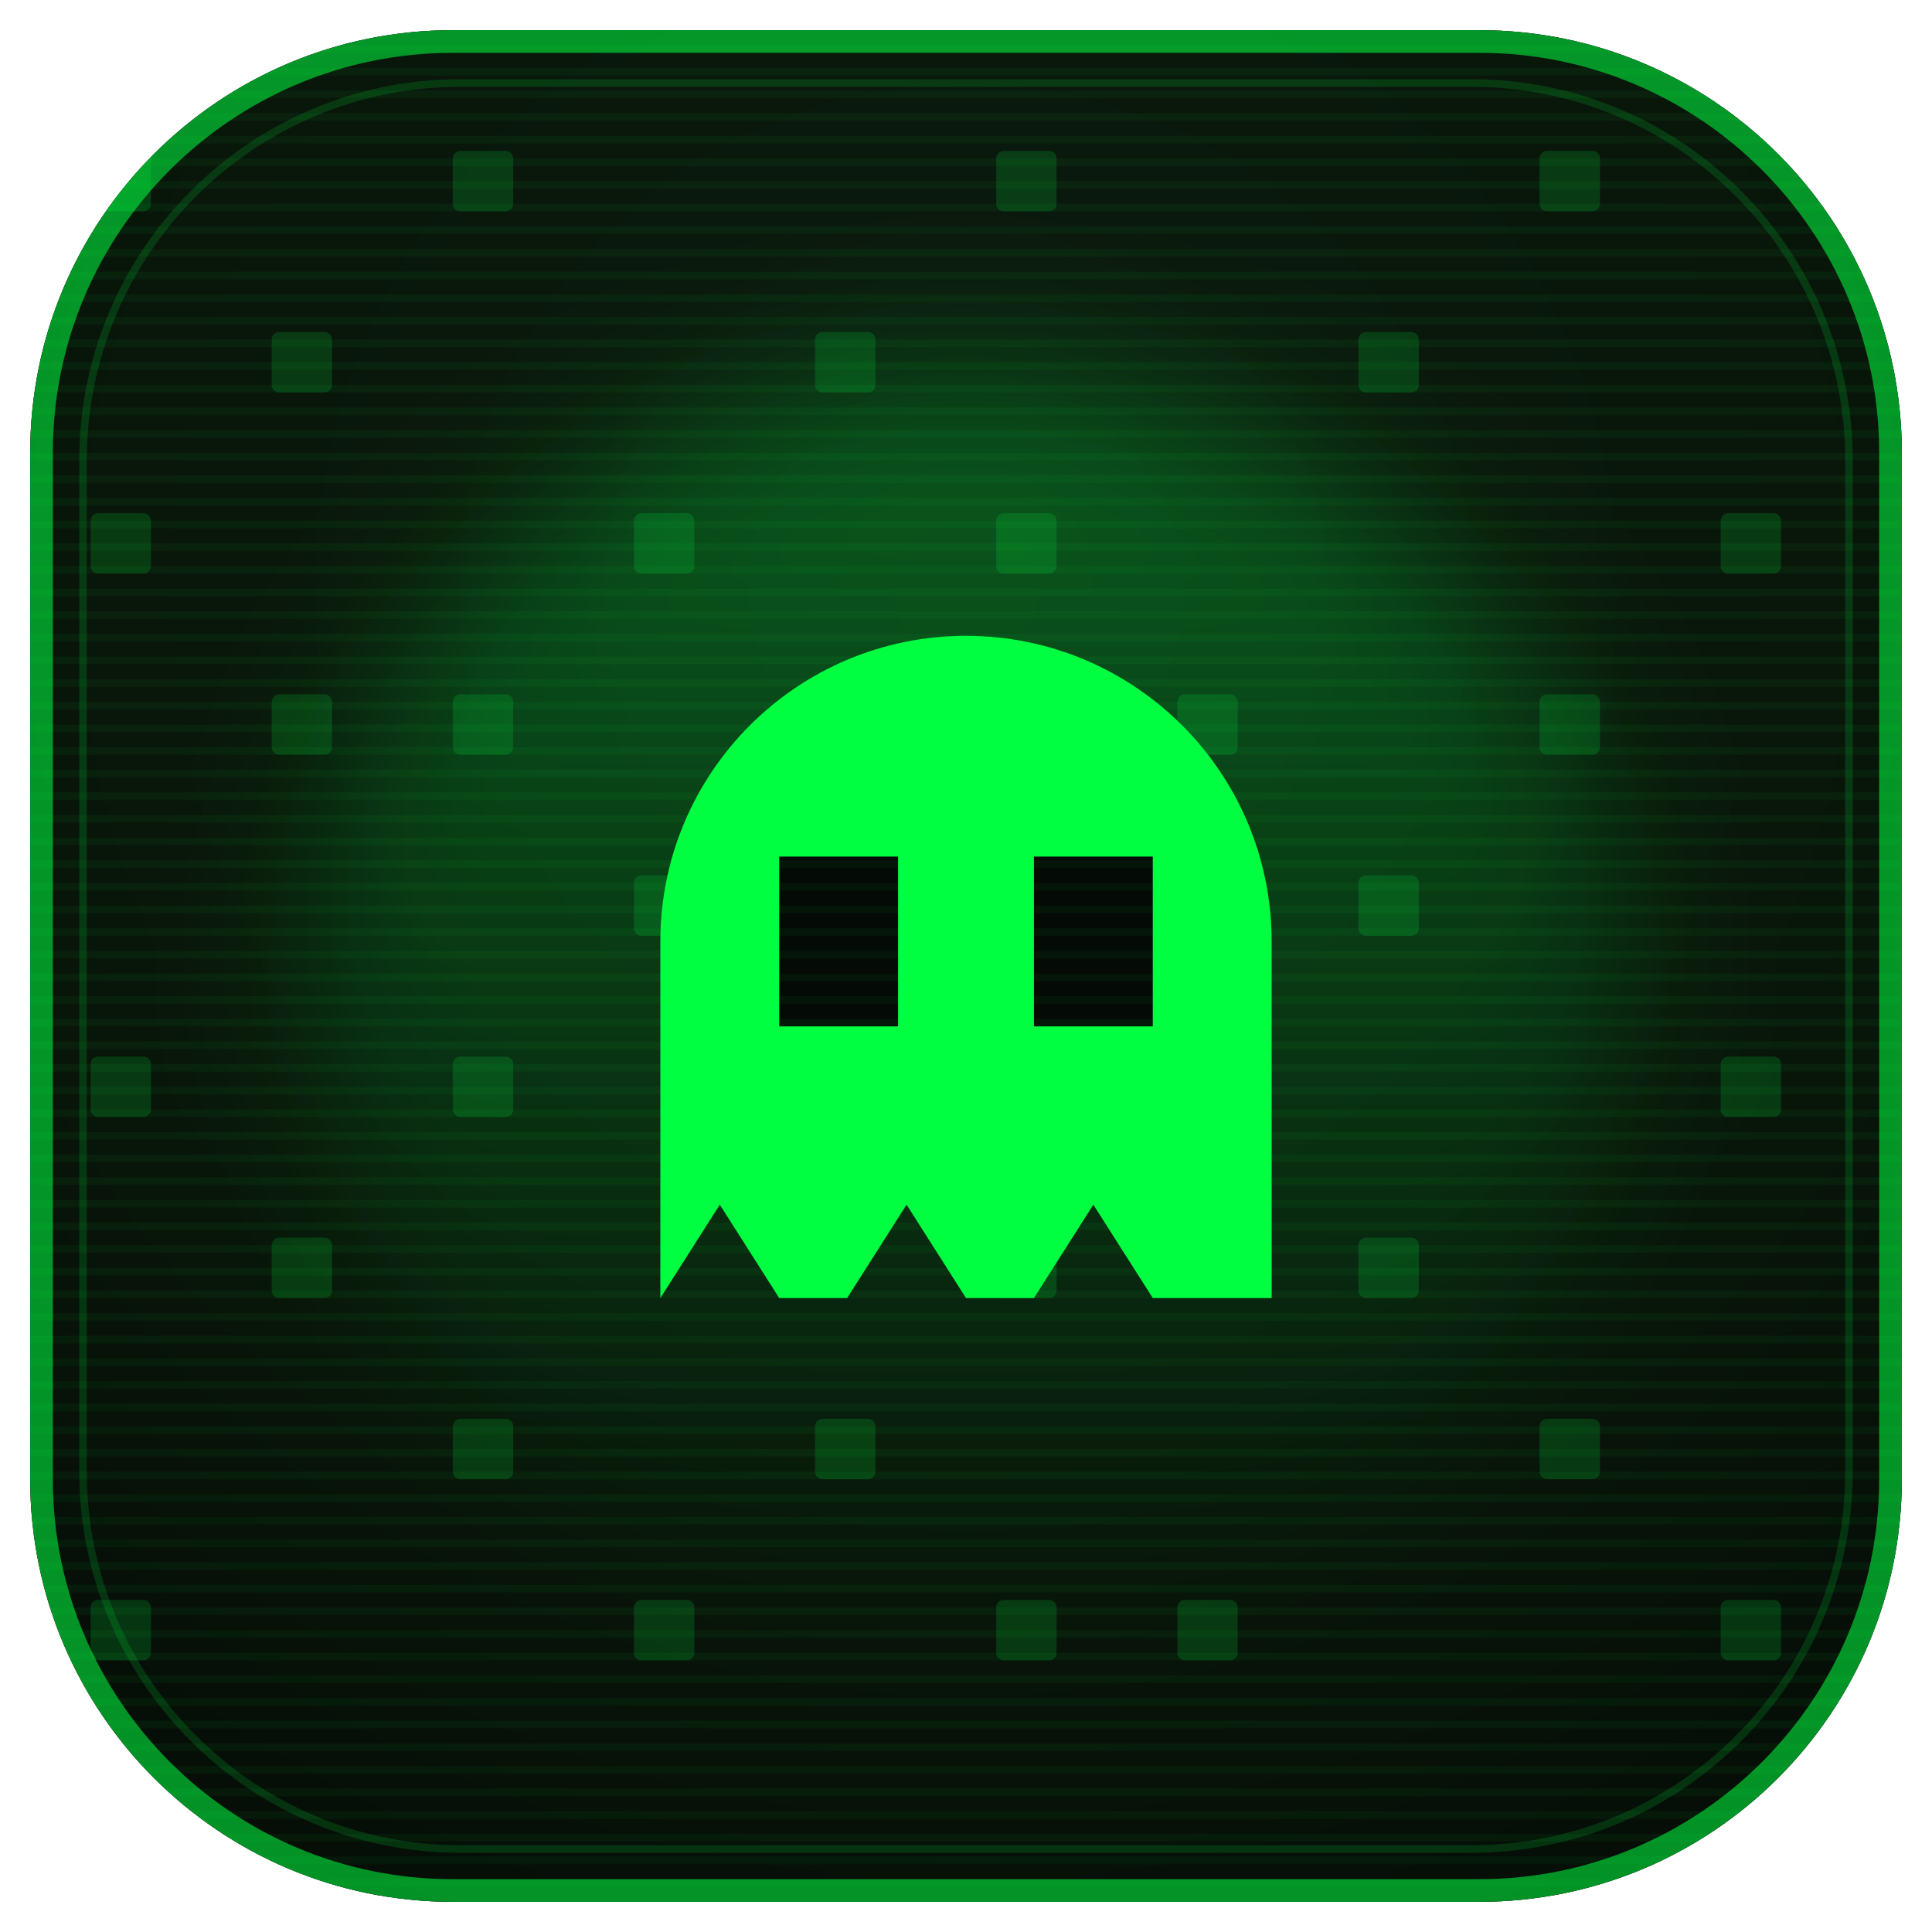
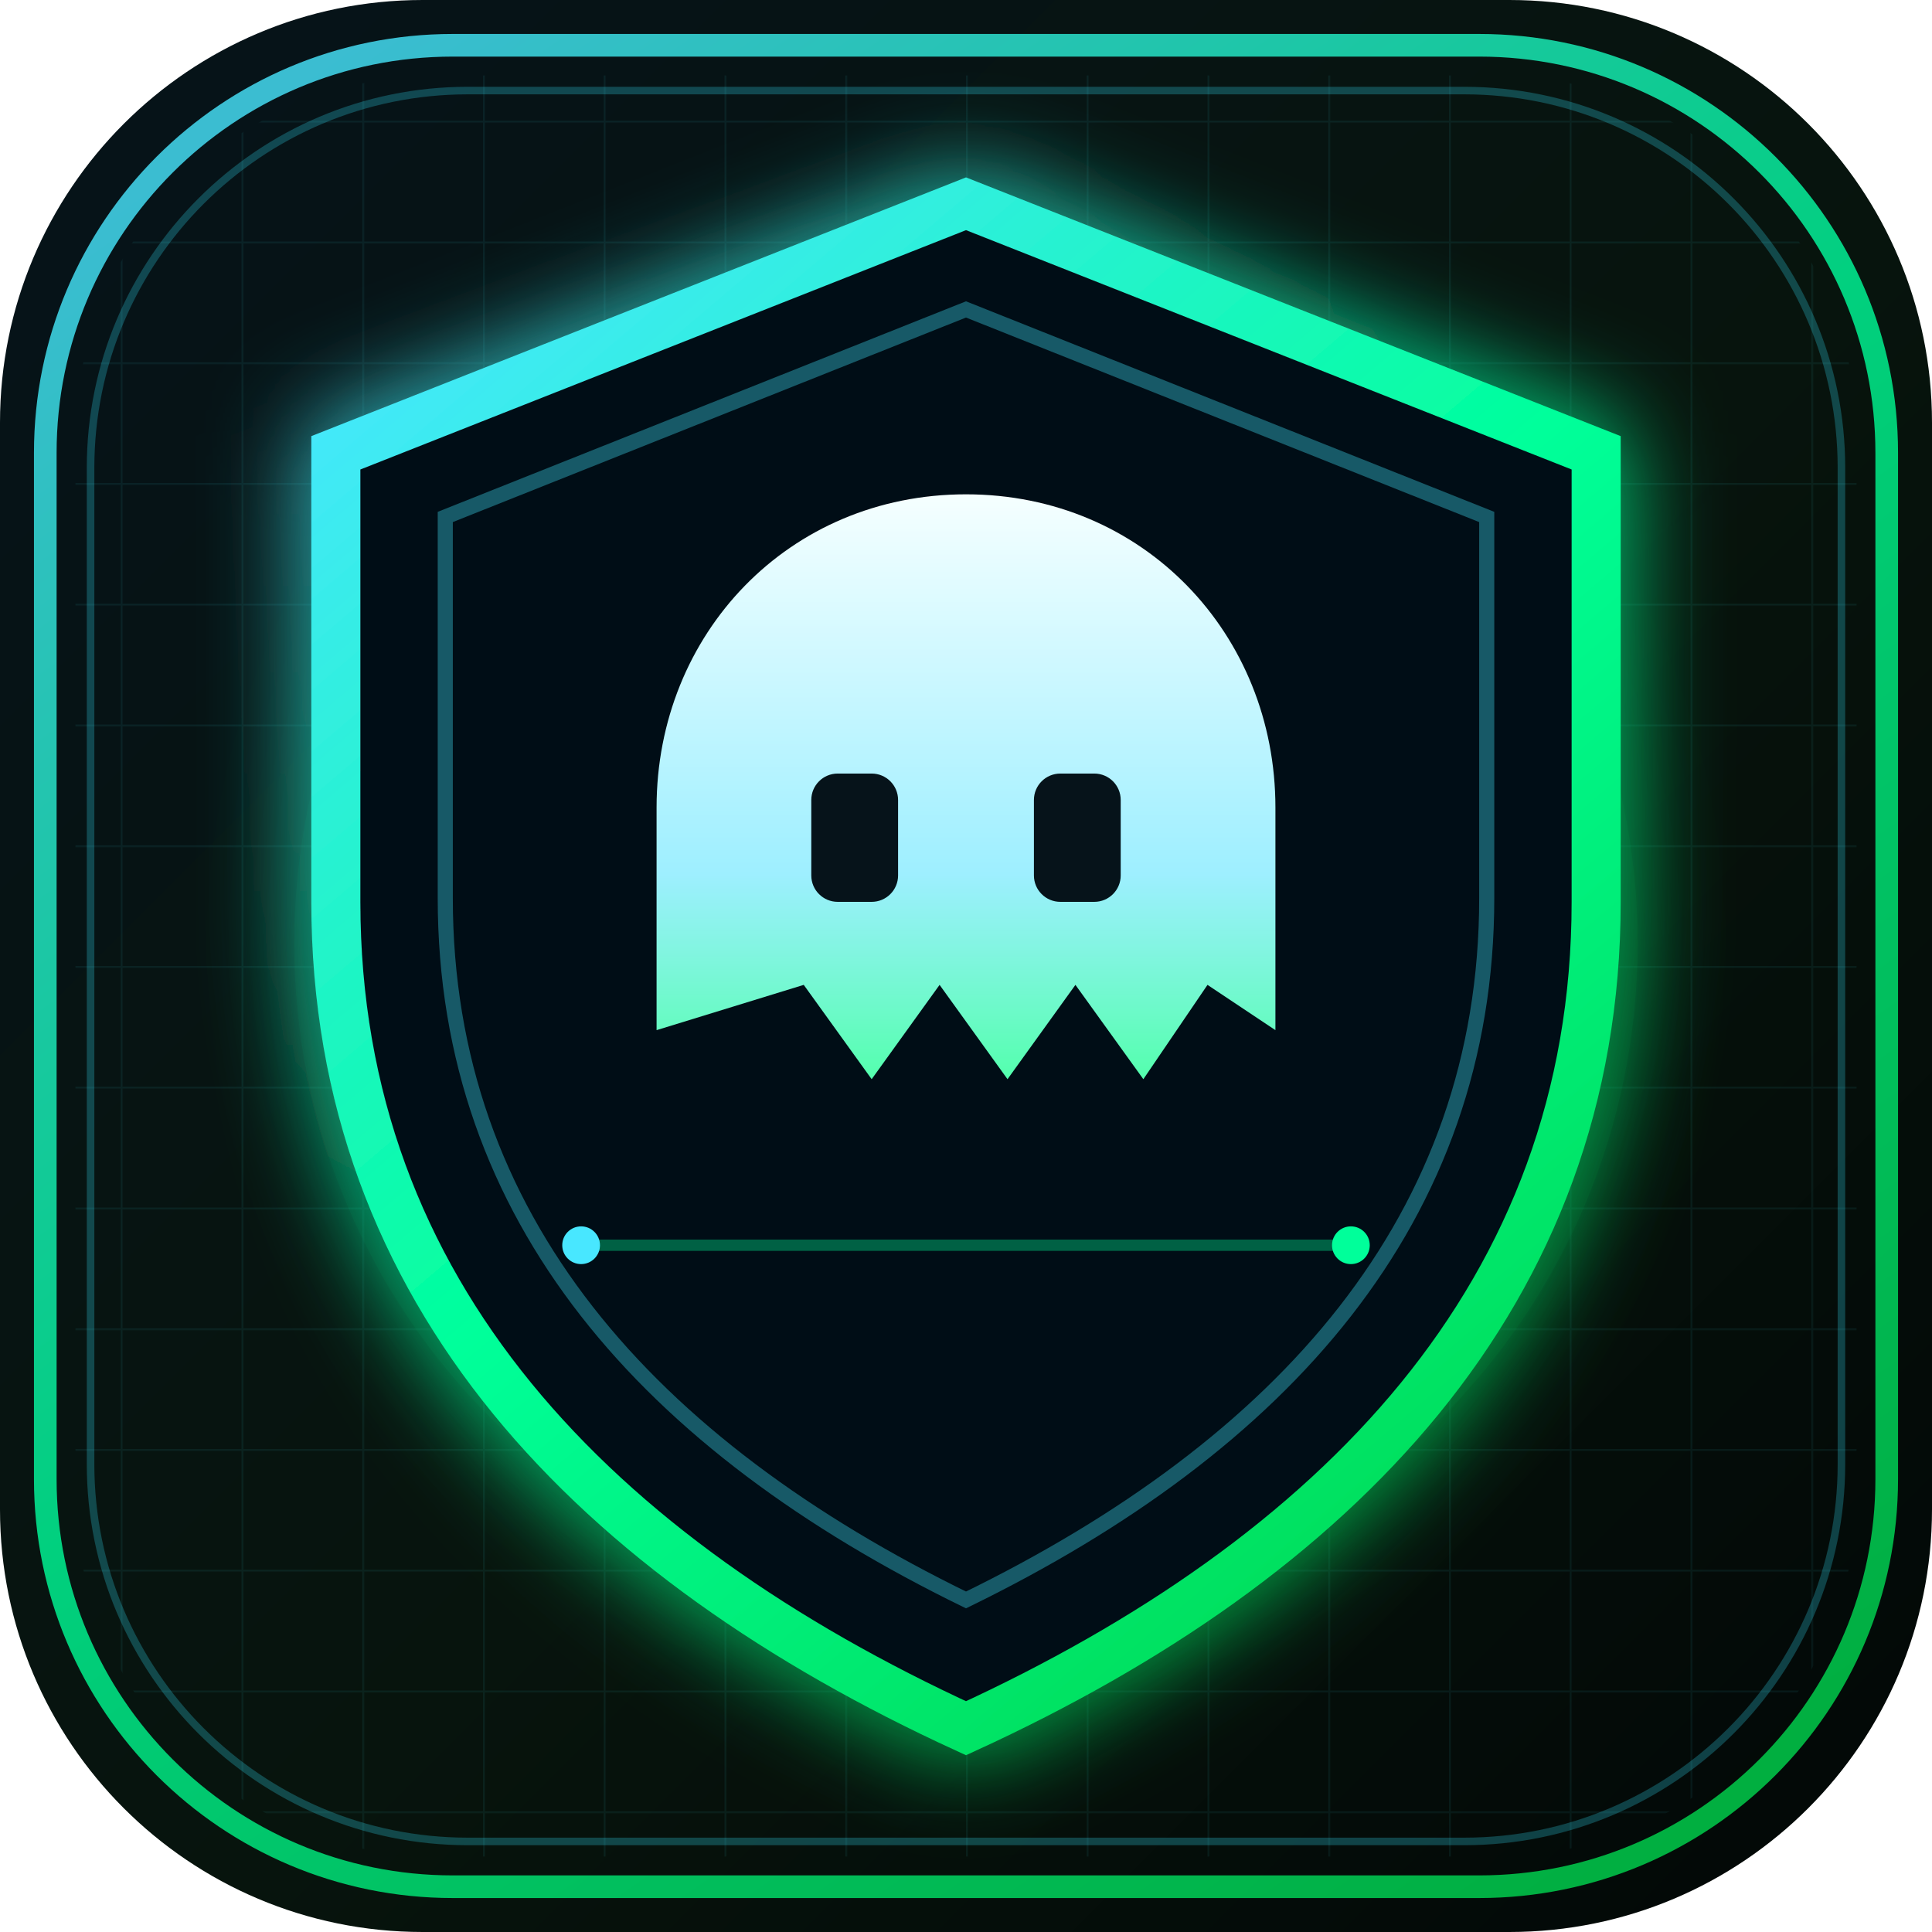
- <svg xmlns="http://www.w3.org/2000/svg" viewBox="0 0 512 512" width="512" height="512">
+ <svg xmlns="http://www.w3.org/2000/svg" viewBox="0 0 512 512">
  <defs>
-     <radialGradient id="bgGrad" cx="0.5" cy="0.3" r="0.9">
-       <stop offset="0" stop-color="#0c1c10" />
-       <stop offset="0.6" stop-color="#081509" />
-       <stop offset="1" stop-color="#040a06" />
-     </radialGradient>
-     <linearGradient id="glow" x1="0" y1="0" x2="0" y2="1">
-       <stop offset="0" stop-color="#00ff41" stop-opacity="0.28" />
-       <stop offset="1" stop-color="#00ff41" stop-opacity="0" />
+     <linearGradient id="bg" x1="0" y1="0" x2="1" y2="1">
+       <stop stop-color="#06131a" />
+       <stop offset=".55" stop-color="#07140d" />
+       <stop offset="1" stop-color="#020706" />
    </linearGradient>
-     <pattern id="scan" width="4" height="6" patternUnits="userSpaceOnUse">
-       <rect width="4" height="2" fill="#00ff41" opacity="0.05" />
+     <linearGradient id="shield" x1=".15" y1="0" x2=".85" y2="1">
+       <stop stop-color="#48e7ff" />
+       <stop offset=".48" stop-color="#00ff9a" />
+       <stop offset="1" stop-color="#00d84f" />
+     </linearGradient>
+     <linearGradient id="ghost" x1="0" y1="0" x2="0" y2="1">
+       <stop stop-color="#f5ffff" />
+       <stop offset=".65" stop-color="#9eefff" />
+       <stop offset="1" stop-color="#54ffae" />
+     </linearGradient>
+     <filter id="glow" x="-50%" y="-50%" width="200%" height="200%">
+       <feGaussianBlur stdDeviation="13" result="b" />
+       <feMerge>
+         <feMergeNode in="b" />
+         <feMergeNode in="SourceGraphic" />
+       </feMerge>
+     </filter>
+     <pattern id="grid" width="32" height="32" patternUnits="userSpaceOnUse">
+       <path d="M32 0H0V32" fill="none" stroke="#39eaff" stroke-opacity=".07" />
    </pattern>
-     <clipPath id="tile">
-       <rect x="8" y="8" width="496" height="496" rx="112" />
-     </clipPath>
-     <filter id="soft" x="-50%" y="-50%" width="200%" height="200%">
-       <feGaussianBlur stdDeviation="20" />
-     </filter>
  </defs>
-   <g clip-path="url(#tile)">
-     <rect x="8" y="8" width="496" height="496" fill="#040a06" />
-     <rect x="8" y="8" width="496" height="496" fill="url(#bgGrad)" />
-     <g fill="#00ff41" opacity="0.16">
-       <rect x="24" y="40" width="16" height="16" rx="2" />
-       <rect x="24" y="136" width="16" height="16" rx="2" />
-       <rect x="24" y="280" width="16" height="16" rx="2" />
-       <rect x="24" y="424" width="16" height="16" rx="2" />
-       <rect x="72" y="88" width="16" height="16" rx="2" />
-       <rect x="72" y="184" width="16" height="16" rx="2" />
-       <rect x="72" y="328" width="16" height="16" rx="2" />
-       <rect x="120" y="40" width="16" height="16" rx="2" />
-       <rect x="120" y="184" width="16" height="16" rx="2" />
-       <rect x="120" y="280" width="16" height="16" rx="2" />
-       <rect x="120" y="376" width="16" height="16" rx="2" />
-       <rect x="168" y="136" width="16" height="16" rx="2" />
-       <rect x="168" y="232" width="16" height="16" rx="2" />
-       <rect x="168" y="424" width="16" height="16" rx="2" />
-       <rect x="216" y="88" width="16" height="16" rx="2" />
-       <rect x="216" y="280" width="16" height="16" rx="2" />
-       <rect x="216" y="376" width="16" height="16" rx="2" />
-       <rect x="264" y="40" width="16" height="16" rx="2" />
-       <rect x="264" y="136" width="16" height="16" rx="2" />
-       <rect x="264" y="328" width="16" height="16" rx="2" />
-       <rect x="264" y="424" width="16" height="16" rx="2" />
-       <rect x="312" y="184" width="16" height="16" rx="2" />
-       <rect x="312" y="280" width="16" height="16" rx="2" />
-       <rect x="312" y="424" width="16" height="16" rx="2" />
-       <rect x="360" y="88" width="16" height="16" rx="2" />
-       <rect x="360" y="232" width="16" height="16" rx="2" />
-       <rect x="360" y="328" width="16" height="16" rx="2" />
-       <rect x="408" y="40" width="16" height="16" rx="2" />
-       <rect x="408" y="184" width="16" height="16" rx="2" />
-       <rect x="408" y="376" width="16" height="16" rx="2" />
-       <rect x="456" y="136" width="16" height="16" rx="2" />
-       <rect x="456" y="280" width="16" height="16" rx="2" />
-       <rect x="456" y="424" width="16" height="16" rx="2" />
-     </g>
-     <ellipse cx="256" cy="260" rx="175" ry="160" fill="url(#glow)" filter="url(#soft)" />
-     <path d="M14 46V25C14 15.059 22.059 7 32 7C41.941 7 50 15.059 50 25V46H43L39.5 40.5L36 46H32L28.5 40.5L25 46H21L17.5 40.5L14 46Z" transform="translate(112 137) scale(4.5)" fill="#00ff41" />
-     <rect x="206.5" y="227" width="31.5" height="45" fill="#040a06" />
-     <rect x="274" y="227" width="31.5" height="45" fill="#040a06" />
-     <rect x="8" y="8" width="496" height="496" fill="url(#scan)" />
-     <rect x="11" y="11" width="490" height="490" rx="109" fill="none" stroke="#00ff41" stroke-opacity="0.55" stroke-width="6" />
-     <rect x="22" y="22" width="468" height="468" rx="100" fill="none" stroke="#00ff41" stroke-opacity="0.15" stroke-width="2" />
-   </g>
+   <rect width="512" height="512" rx="112" fill="url(#bg)" />
+   <rect x="20" y="20" width="472" height="472" rx="96" fill="url(#grid)" />
+   <circle cx="256" cy="250" r="178" fill="#00ff72" opacity=".08" filter="url(#glow)" />
+   <path d="M256 54 423 120v119c0 104-69 174-167 219-98-45-167-115-167-219V120z" fill="#061018" stroke="url(#shield)" stroke-width="13" filter="url(#glow)" />
+   <path d="M256 82 394 137v101c0 85-54 145-138 186-84-41-138-101-138-186V137z" fill="none" stroke="#42e7ff" stroke-opacity=".35" stroke-width="4" />
+   <path d="M174 273v-59c0-46 35-83 82-83s82 37 82 83v59l-18-12-17 25-18-25-18 25-18-25-18 25-18-25z" fill="url(#ghost)" />
+   <rect x="215" y="205" width="23" height="34" rx="7" fill="#06131a" />
+   <rect x="274" y="205" width="23" height="34" rx="7" fill="#06131a" />
+   <path d="M152 330h208" stroke="#00ff9a" stroke-opacity=".35" stroke-width="3" />
+   <circle cx="154" cy="330" r="5" fill="#48e7ff" />
+   <circle cx="358" cy="330" r="5" fill="#00ff9a" />
+   <rect x="24" y="24" width="464" height="464" rx="100" fill="none" stroke="#37e9ff" stroke-opacity=".25" stroke-width="2" />
+   <rect x="12" y="12" width="488" height="488" rx="108" fill="none" stroke="url(#shield)" stroke-opacity=".8" stroke-width="6" />
</svg>
